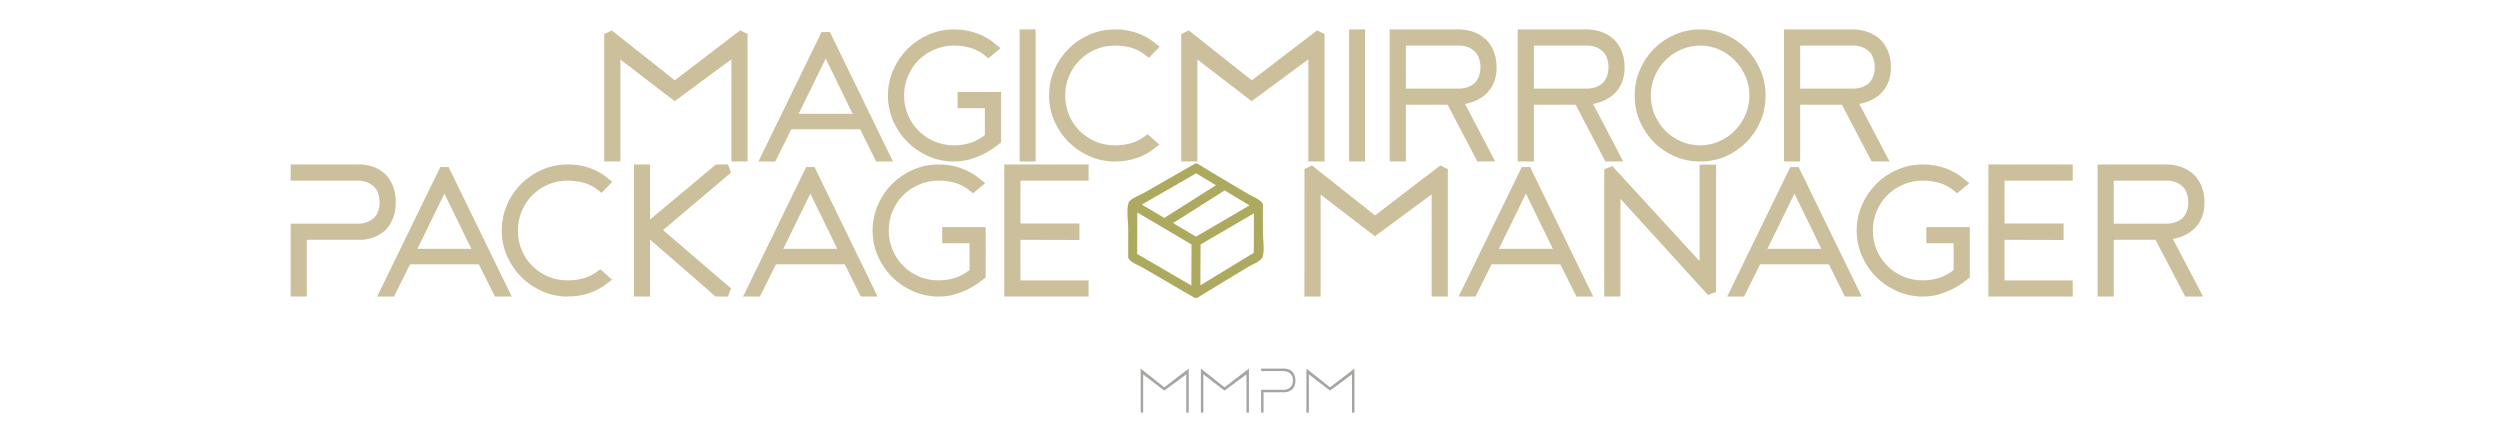
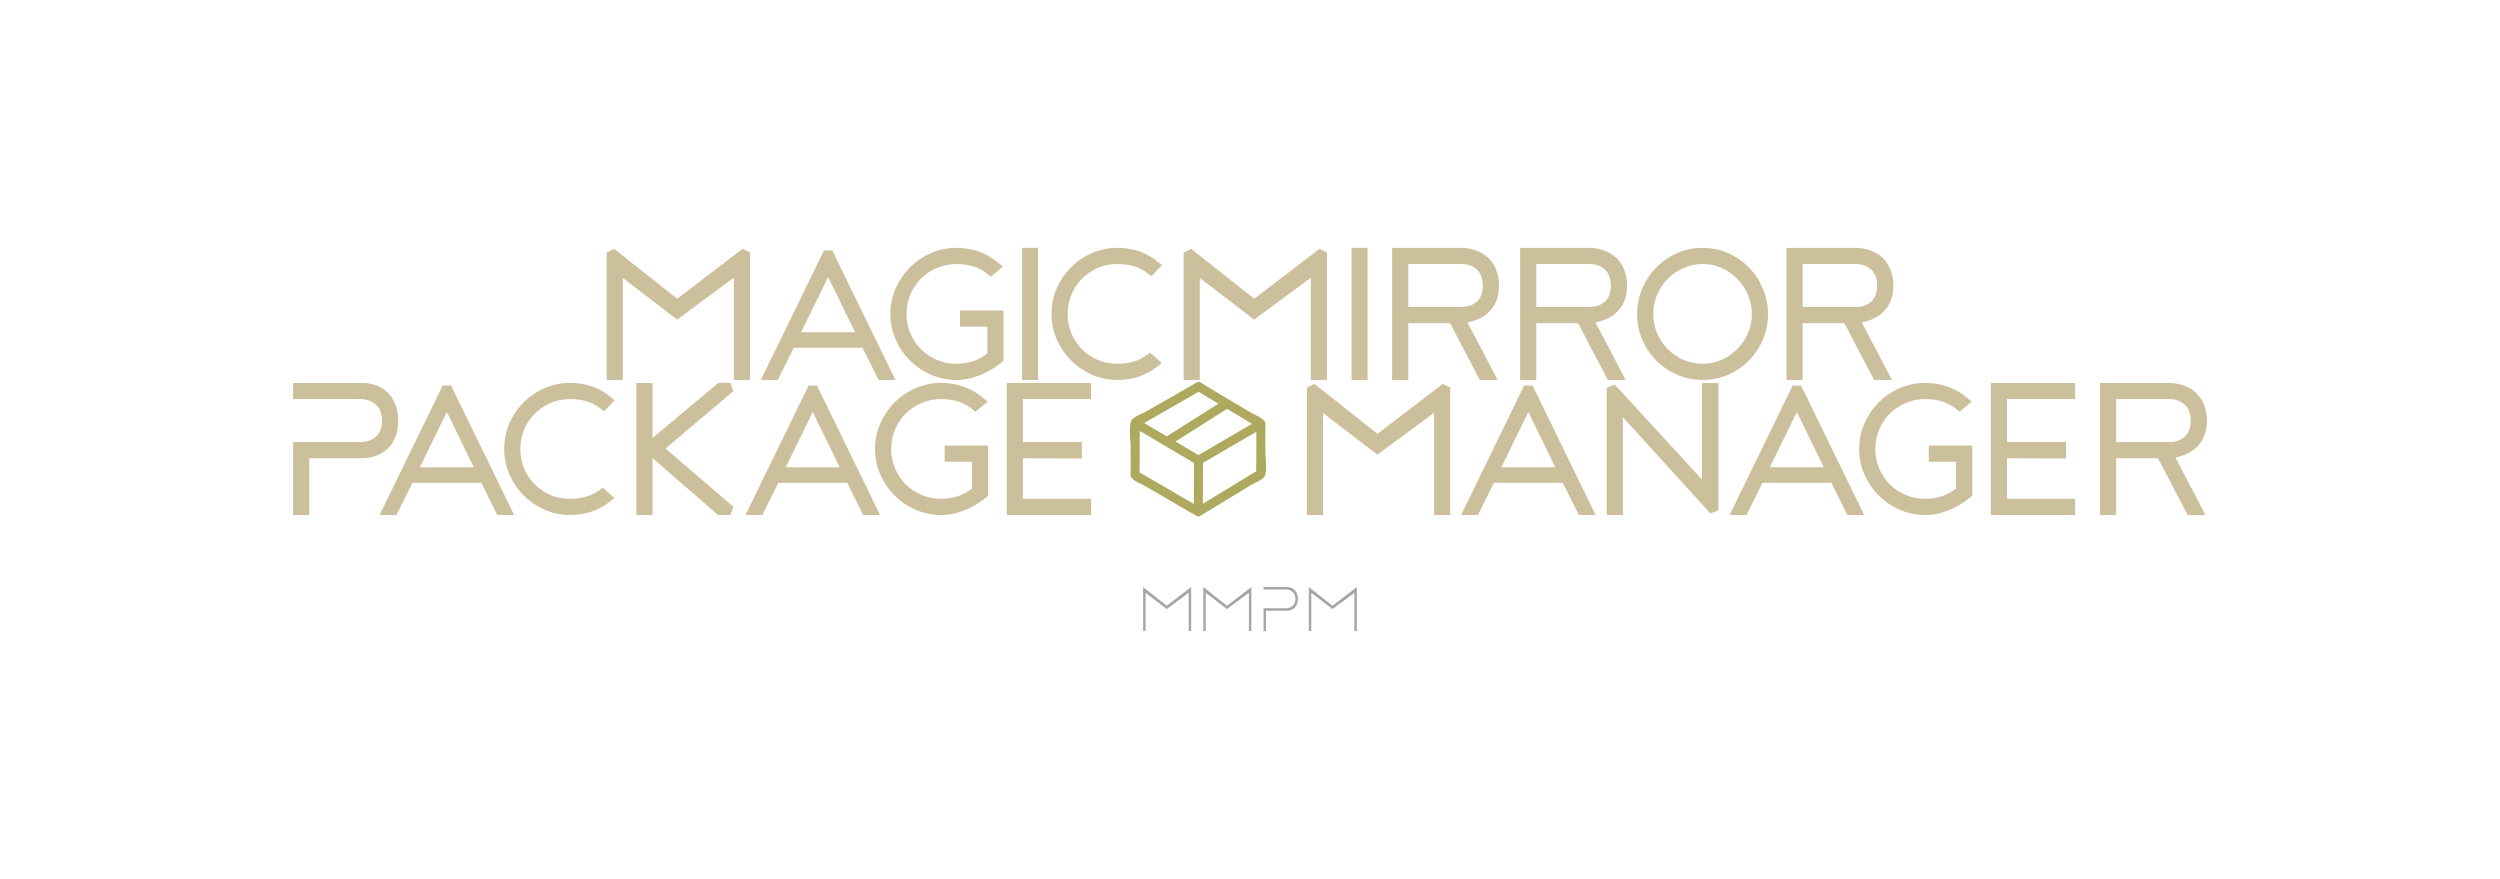
- <svg xmlns="http://www.w3.org/2000/svg" id="svg42" version="1.1" height="180" width="1024">
+ <svg xmlns="http://www.w3.org/2000/svg" id="svg42" version="1.1" height="360" width="1024">
  <defs id="defs46" />
  <g id="g5">
-     <path id="canvas_background" d="M -1,-1 H 1025 V 181 H -1 Z" style="fill:none" />
+     <path id="canvas_background" d="M -1,-1 H 1025 V 361 H -1 Z" style="fill:none" />
  </g>
  <g id="g40">
-     <g id="logo-group" transform="translate(-0.999995,-251.0467)">
-       <path style="fill:#a6a5a2;stroke-width:0;stroke-miterlimit:2" id="path217264" d="m 468.222,402.03 9.672,7.656 10.008,-7.656 v 18.024 h -1.008 v -15.672 l -9,6.648 -8.664,-6.648 v 15.672 h -1.008 z" stroke-miterlimit="2" />
-       <path style="fill:#a6a5a2;stroke-width:0;stroke-miterlimit:2" id="path217266" d="m 492.882,402.03 9.672,7.656 10.008,-7.656 v 18.024 h -1.008 v -15.672 l -9,6.648 -8.664,-6.648 v 15.672 h -1.008 z" stroke-miterlimit="2" />
-       <path style="fill:#a6a5a2;stroke-width:0;stroke-miterlimit:2" id="path217268" d="m 527.262,402.03 q 1.2,0.072 2.16,0.6 0.408,0.216 0.792,0.576 0.408,0.36 0.696,0.888 0.312,0.504 0.504,1.2 0.192,0.696 0.192,1.608 0,0.912 -0.192,1.608 -0.192,0.672 -0.504,1.2 -0.288,0.504 -0.696,0.864 -0.384,0.336 -0.792,0.552 -0.96,0.528 -2.16,0.6 h -8.712 v 8.328 h -1.008 v -9.336 h 9.384 q 1.032,-0.048 1.824,-0.48 0.336,-0.168 0.672,-0.432 0.336,-0.288 0.6,-0.696 0.264,-0.408 0.408,-0.936 0.168,-0.552 0.168,-1.272 0,-0.72 -0.168,-1.272 -0.144,-0.552 -0.408,-0.96 -0.264,-0.408 -0.6,-0.672 -0.336,-0.288 -0.672,-0.48 -0.792,-0.432 -1.824,-0.48 h -9.384 v -1.008 z" stroke-miterlimit="2" />
-       <path style="fill:#a6a5a2;stroke-width:0;stroke-miterlimit:2" id="path217270" d="m 536.102,402.03 9.672,7.656 10.008,-7.656 v 18.024 h -1.008 v -15.672 l -9,6.648 -8.664,-6.648 v 15.672 h -1.008 z" stroke-miterlimit="2" />
-       <path style="fill:#ccc09c;stroke:#ccc09c;stroke-width:3.813;stroke-miterlimit:2" id="path217273" d="m 250.392,265 26.985,21.36 27.922,-21.36 v 50.287 h -2.812 v -43.725 l -25.11,18.548 -24.173,-18.548 v 43.725 h -2.812 z" stroke-miterlimit="2" />
-       <path style="fill:#ccc09c;stroke:#ccc09c;stroke-width:3.813;stroke-miterlimit:2" id="path217275" d="m 314.702,315.29 24.507,-50.287 24.507,50.287 h -2.678 l -6.562,-13.191 h -30.534 l -6.562,13.191 z m 10.379,-15.736 h 28.19 l -14.062,-28.86 z" stroke-miterlimit="2" />
-       <path style="fill:#ccc09c;stroke:#ccc09c;stroke-width:3.813;stroke-miterlimit:2" id="path217277" d="m 391.782,315.29 q -5.156,0 -9.776,-2.009 -4.553,-2.009 -7.968,-5.424 -3.415,-3.415 -5.424,-7.968 -2.009,-4.553 -2.009,-9.709 0,-5.156 2.009,-9.709 2.009,-4.62 5.424,-8.035 3.415,-3.415 7.968,-5.424 4.62,-2.009 9.776,-2.009 9.174,0 16.07,5.759 l -2.009,1.674 q -3.013,-2.478 -6.562,-3.549 -3.482,-1.071 -7.5,-1.071 -4.62,0 -8.705,1.741 -4.085,1.741 -7.165,4.754 -3.013,3.013 -4.754,7.098 -1.741,4.085 -1.741,8.772 0,4.62 1.741,8.705 1.741,4.085 4.754,7.098 3.013,3.013 7.098,4.754 4.085,1.741 8.772,1.741 3.683,0 7.165,-1.071 3.549,-1.071 7.366,-4.085 v -13.861 h -11.182 v -2.812 h 13.995 v 17.811 q -0.937,0.737 -2.611,1.942 -1.674,1.138 -3.951,2.277 -2.277,1.071 -5.022,1.875 -2.678,0.737 -5.759,0.737 z" stroke-miterlimit="2" />
-       <path style="fill:#ccc09c;stroke:#ccc09c;stroke-width:3.813;stroke-miterlimit:2" id="path217279" d="m 423.292,265 v 50.287 h -2.745 v -50.287 z" stroke-miterlimit="2" />
-       <path style="fill:#ccc09c;stroke:#ccc09c;stroke-width:3.813;stroke-miterlimit:2" id="path217281" d="m 457.712,315.29 q -5.156,0 -9.709,-2.009 -4.553,-2.009 -7.968,-5.424 -3.415,-3.415 -5.424,-7.968 -2.009,-4.553 -2.009,-9.709 0,-5.156 1.942,-9.709 2.009,-4.62 5.424,-8.035 3.415,-3.415 7.968,-5.424 4.62,-2.009 9.776,-2.009 9.04,0 15.468,5.357 l -1.741,1.808 q -3.013,-2.344 -6.361,-3.348 -3.348,-1.004 -7.366,-1.004 -4.687,0 -8.772,1.741 -4.018,1.741 -7.031,4.754 -3.013,3.013 -4.754,7.098 -1.741,4.085 -1.741,8.839 0,4.687 1.741,8.772 1.741,4.018 4.754,7.031 3.08,3.013 7.098,4.754 4.085,1.674 8.705,1.674 3.75,0 7.031,-0.937 3.281,-0.937 6.227,-3.08 l 1.942,1.741 q -6.495,5.089 -15.2,5.089 z" stroke-miterlimit="2" />
-       <path style="fill:#ccc09c;stroke:#ccc09c;stroke-width:3.813;stroke-miterlimit:2" id="path217283" d="m 486.722,265 26.985,21.36 27.922,-21.36 v 50.287 h -2.812 v -43.725 l -25.11,18.548 -24.173,-18.548 v 43.725 h -2.812 z" stroke-miterlimit="2" />
-       <path style="fill:#ccc09c;stroke:#ccc09c;stroke-width:3.813;stroke-miterlimit:2" id="path217285" d="m 558.252,265 v 50.287 h -2.745 v -50.287 z" stroke-miterlimit="2" />
-       <path style="fill:#ccc09c;stroke:#ccc09c;stroke-width:3.813;stroke-miterlimit:2" id="path217287" d="m 572.122,265 h 26.985 q 3.616,0.201 6.495,1.674 1.205,0.603 2.344,1.607 1.205,1.004 2.076,2.478 0.937,1.406 1.473,3.348 0.603,1.942 0.603,4.486 0,2.545 -0.603,4.486 -0.603,1.875 -1.607,3.348 -1.004,1.406 -2.277,2.411 -1.272,0.937 -2.545,1.54 -3.08,1.473 -6.964,1.674 l 12.187,23.235 h -3.013 l -12.187,-23.235 h -20.155 v 23.235 h -2.812 z m 2.812,24.24 h 24.173 q 2.879,-0.134 5.089,-1.339 0.937,-0.469 1.875,-1.205 0.937,-0.804 1.607,-1.942 0.737,-1.138 1.138,-2.611 0.469,-1.54 0.469,-3.549 0,-2.009 -0.469,-3.549 -0.402,-1.54 -1.138,-2.678 -0.67,-1.138 -1.607,-1.875 -0.937,-0.804 -1.875,-1.339 -2.21,-1.205 -5.089,-1.339 h -24.173 z" stroke-miterlimit="2" />
-       <path style="fill:#ccc09c;stroke:#ccc09c;stroke-width:3.813;stroke-miterlimit:2" id="path217289" d="m 624.562,265 h 26.985 q 3.616,0.201 6.495,1.674 1.205,0.603 2.344,1.607 1.205,1.004 2.076,2.478 0.937,1.406 1.473,3.348 0.603,1.942 0.603,4.486 0,2.545 -0.603,4.486 -0.603,1.875 -1.607,3.348 -1.004,1.406 -2.277,2.411 -1.272,0.937 -2.545,1.54 -3.08,1.473 -6.964,1.674 l 12.187,23.235 h -3.013 l -12.187,-23.235 h -20.155 v 23.235 h -2.812 z m 2.812,24.24 h 24.173 q 2.879,-0.134 5.089,-1.339 0.937,-0.469 1.875,-1.205 0.937,-0.804 1.607,-1.942 0.737,-1.138 1.138,-2.611 0.469,-1.54 0.469,-3.549 0,-2.009 -0.469,-3.549 -0.402,-1.54 -1.138,-2.678 -0.67,-1.138 -1.607,-1.875 -0.937,-0.804 -1.875,-1.339 -2.21,-1.205 -5.089,-1.339 h -24.173 z" stroke-miterlimit="2" />
-       <path style="fill:#ccc09c;stroke:#ccc09c;stroke-width:3.813;stroke-miterlimit:2" id="path217291" d="m 697.432,315.29 q -5.156,0 -9.709,-1.942 -4.553,-2.009 -7.968,-5.424 -3.348,-3.415 -5.357,-7.968 -1.942,-4.553 -1.942,-9.709 0,-5.156 1.942,-9.709 1.942,-4.62 5.29,-8.035 3.415,-3.482 7.968,-5.491 4.553,-2.009 9.776,-2.009 5.223,0 9.709,2.009 4.553,2.009 7.901,5.491 3.348,3.415 5.29,8.035 1.942,4.553 1.942,9.709 0,5.156 -1.942,9.709 -1.942,4.553 -5.357,7.968 -3.348,3.415 -7.901,5.424 -4.486,1.942 -9.642,1.942 z m 0,-47.475 q -4.553,0 -8.638,1.808 -4.018,1.741 -7.031,4.821 -3.013,3.013 -4.754,7.098 -1.741,4.085 -1.741,8.638 0,4.553 1.741,8.638 1.741,4.018 4.754,7.098 3.013,3.013 7.031,4.821 4.085,1.741 8.638,1.741 4.553,0 8.571,-1.808 4.018,-1.808 6.964,-4.821 3.013,-3.08 4.754,-7.098 1.741,-4.085 1.741,-8.571 0,-4.486 -1.741,-8.571 -1.741,-4.085 -4.754,-7.098 -2.946,-3.08 -6.964,-4.888 -4.018,-1.808 -8.571,-1.808 z" stroke-miterlimit="2" />
-       <path style="fill:#ccc09c;stroke:#ccc09c;stroke-width:3.813;stroke-miterlimit:2" id="path217293" d="m 733.632,265 h 26.985 q 3.616,0.201 6.495,1.674 1.205,0.603 2.344,1.607 1.205,1.004 2.076,2.478 0.937,1.406 1.473,3.348 0.603,1.942 0.603,4.486 0,2.545 -0.603,4.486 -0.603,1.875 -1.607,3.348 -1.004,1.406 -2.277,2.411 -1.272,0.937 -2.545,1.54 -3.08,1.473 -6.964,1.674 l 12.187,23.235 h -3.013 l -12.187,-23.235 h -20.155 v 23.235 h -2.812 z m 2.812,24.24 h 24.173 q 2.879,-0.134 5.089,-1.339 0.937,-0.469 1.875,-1.205 0.937,-0.804 1.607,-1.942 0.737,-1.138 1.138,-2.611 0.469,-1.54 0.469,-3.549 0,-2.009 -0.469,-3.549 -0.402,-1.54 -1.138,-2.678 -0.67,-1.138 -1.607,-1.875 -0.937,-0.804 -1.875,-1.339 -2.21,-1.205 -5.089,-1.339 h -24.173 z" stroke-miterlimit="2" />
-       <path style="fill:#ccc09c;stroke:#ccc09c;stroke-width:3.813;stroke-miterlimit:2" id="path217295" d="m 149.072,320.32 q 3.348,0.201 6.026,1.674 1.138,0.603 2.21,1.607 1.138,1.004 1.942,2.478 0.87,1.406 1.406,3.348 0.536,1.942 0.536,4.486 0,2.545 -0.536,4.486 -0.536,1.875 -1.406,3.348 -0.804,1.406 -1.942,2.411 -1.071,0.937 -2.21,1.54 -2.678,1.473 -6.026,1.674 h -24.306 v 23.235 h -2.812 v -26.047 h 26.181 q 2.879,-0.134 5.089,-1.339 0.937,-0.469 1.875,-1.205 0.937,-0.804 1.674,-1.942 0.737,-1.138 1.138,-2.611 0.469,-1.54 0.469,-3.549 0,-2.009 -0.469,-3.549 -0.402,-1.54 -1.138,-2.678 -0.737,-1.138 -1.674,-1.875 -0.937,-0.804 -1.875,-1.339 -2.21,-1.205 -5.089,-1.339 h -26.18 v -2.81 z" stroke-miterlimit="2" />
-       <path style="fill:#ccc09c;stroke:#ccc09c;stroke-width:3.813;stroke-miterlimit:2" id="path217297" d="m 158.532,370.6 24.51,-50.28 24.51,50.28 h -2.678 l -6.562,-13.191 h -30.534 l -6.562,13.191 z m 10.379,-15.736 h 28.19 l -14.062,-28.86 z" stroke-miterlimit="2" />
-       <path style="fill:#ccc09c;stroke:#ccc09c;stroke-width:3.813;stroke-miterlimit:2" id="path217299" d="m 233.532,370.6 q -5.156,0 -9.709,-2.009 -4.553,-2.009 -7.968,-5.424 -3.415,-3.415 -5.424,-7.968 -2.009,-4.553 -2.009,-9.709 0,-5.156 1.942,-9.709 2.009,-4.62 5.424,-8.035 3.415,-3.415 7.968,-5.424 4.62,-2.009 9.776,-2.009 9.04,0 15.468,5.357 l -1.741,1.808 q -3.013,-2.344 -6.361,-3.348 -3.348,-1.004 -7.366,-1.004 -4.687,0 -8.772,1.741 -4.018,1.741 -7.031,4.754 -3.013,3.013 -4.754,7.098 -1.741,4.085 -1.741,8.839 0,4.687 1.741,8.772 1.741,4.018 4.754,7.031 3.08,3.013 7.098,4.754 4.085,1.674 8.705,1.674 3.75,0 7.031,-0.937 3.281,-0.937 6.227,-3.08 l 1.942,1.741 q -6.495,5.089 -15.2,5.089 z" stroke-miterlimit="2" />
-       <path style="fill:#ccc09c;stroke:#ccc09c;stroke-width:3.813;stroke-miterlimit:2" id="path217301" d="m 294.822,370.6 -29.462,-25.579 29.596,-24.708 h 4.218 l -29.529,24.976 29.529,25.311 h -4.285 z m -32.275,0 v -50.28 h 2.812 v 50.287 z" stroke-miterlimit="2" />
-       <path style="fill:#ccc09c;stroke:#ccc09c;stroke-width:3.813;stroke-miterlimit:2" id="path217303" d="m 308.412,370.6 24.507,-50.287 24.507,50.287 h -2.678 l -6.562,-13.191 h -30.534 l -6.562,13.191 z m 10.379,-15.736 h 28.19 l -14.062,-28.86 z" stroke-miterlimit="2" />
-       <path style="fill:#ccc09c;stroke:#ccc09c;stroke-width:3.813;stroke-miterlimit:2" id="path217305" d="m 385.492,370.6 q -5.156,0 -9.776,-2.009 -4.553,-2.009 -7.968,-5.424 -3.415,-3.415 -5.424,-7.968 -2.009,-4.553 -2.009,-9.709 0,-5.156 2.009,-9.709 2.009,-4.62 5.424,-8.035 3.415,-3.415 7.968,-5.424 4.62,-2.009 9.776,-2.009 9.174,0 16.07,5.759 l -2.009,1.674 q -3.013,-2.478 -6.562,-3.549 -3.482,-1.071 -7.5,-1.071 -4.62,0 -8.705,1.741 -4.085,1.741 -7.165,4.754 -3.013,3.013 -4.754,7.098 -1.741,4.085 -1.741,8.772 0,4.62 1.741,8.705 1.741,4.085 4.754,7.098 3.013,3.013 7.098,4.754 4.085,1.741 8.772,1.741 3.683,0 7.165,-1.071 3.549,-1.071 7.366,-4.085 v -13.85 h -11.182 v -2.812 h 13.995 v 17.811 q -0.937,0.737 -2.611,1.942 -1.674,1.138 -3.951,2.277 -2.277,1.071 -5.022,1.875 -2.678,0.737 -5.759,0.737 z" stroke-miterlimit="2" />
-       <path style="fill:#ccc09c;stroke:#ccc09c;stroke-width:3.813;stroke-miterlimit:2" id="path217307" d="m 444.992,320.32 v 2.812 h -27.93 v 21.36 h 24.173 v 2.946 l -24.173,-0.067 v 20.423 h 27.922 v 2.812 h -30.73 v -50.28 z" stroke-miterlimit="2" />
-       <path style="fill:#ccc09c;stroke:#ccc09c;stroke-width:3.813;stroke-miterlimit:2" id="path217311" d="m 537.212,320.32 26.985,21.36 27.922,-21.36 v 50.287 h -2.812 v -43.725 l -25.11,18.548 -24.173,-18.548 v 43.725 h -2.82 z" stroke-miterlimit="2" />
-       <path style="fill:#ccc09c;stroke:#ccc09c;stroke-width:3.813;stroke-miterlimit:2" id="path217313" d="m 601.512,370.6 24.507,-50.287 24.507,50.287 h -2.678 l -6.562,-13.191 h -30.53 l -6.562,13.191 z m 10.379,-15.736 h 28.19 l -14.062,-28.86 z" stroke-miterlimit="2" />
-       <path style="fill:#ccc09c;stroke:#ccc09c;stroke-width:3.813;stroke-miterlimit:2" id="path217315" d="m 660.012,370.6 v -50.22 l 39.038,42.52 v -42.52 h 2.946 v 50.22 l -39.172,-43.055 v 43.055 z" stroke-miterlimit="2" />
-       <path style="fill:#ccc09c;stroke:#ccc09c;stroke-width:3.813;stroke-miterlimit:2" id="path217317" d="m 711.502,370.6 24.507,-50.287 24.507,50.287 h -2.678 l -6.562,-13.191 h -30.534 l -6.562,13.191 z m 10.379,-15.736 h 28.19 l -14.062,-28.86 z" stroke-miterlimit="2" />
-       <path style="fill:#ccc09c;stroke:#ccc09c;stroke-width:3.813;stroke-miterlimit:2" id="path217319" d="m 788.582,370.6 q -5.156,0 -9.776,-2.009 -4.553,-2.009 -7.968,-5.424 -3.415,-3.415 -5.424,-7.968 -2.009,-4.553 -2.009,-9.709 0,-5.156 2.009,-9.709 2.009,-4.62 5.424,-8.035 3.415,-3.415 7.968,-5.424 4.62,-2.009 9.776,-2.009 9.174,0 16.07,5.759 l -2.009,1.674 q -3.013,-2.478 -6.562,-3.549 -3.482,-1.071 -7.5,-1.071 -4.62,0 -8.705,1.741 -4.085,1.741 -7.165,4.754 -3.013,3.013 -4.754,7.098 -1.741,4.085 -1.741,8.772 0,4.62 1.741,8.705 1.741,4.085 4.754,7.098 3.013,3.013 7.098,4.754 4.085,1.741 8.772,1.741 3.683,0 7.165,-1.071 3.549,-1.071 7.366,-4.085 v -13.85 h -11.182 v -2.812 h 13.995 v 17.811 q -0.937,0.737 -2.611,1.942 -1.674,1.138 -3.951,2.277 -2.277,1.071 -5.022,1.875 -2.678,0.737 -5.759,0.737 z" stroke-miterlimit="2" />
-       <path style="fill:#ccc09c;stroke:#ccc09c;stroke-width:3.813;stroke-miterlimit:2" id="path217321" d="m 848.082,320.32 v 2.812 h -27.922 v 21.36 h 24.173 v 2.946 l -24.173,-0.067 v 20.423 h 27.922 v 2.812 h -30.74 v -50.28 z" stroke-miterlimit="2" />
-       <path style="fill:#ccc09c;stroke:#ccc09c;stroke-width:3.813;stroke-miterlimit:2" id="path217323" d="m 862.072,320.32 h 26.985 q 3.616,0.201 6.495,1.674 1.205,0.603 2.344,1.607 1.205,1.004 2.076,2.478 0.937,1.406 1.473,3.348 0.603,1.942 0.603,4.486 0,2.545 -0.603,4.486 -0.603,1.875 -1.607,3.348 -1.004,1.406 -2.277,2.411 -1.272,0.937 -2.545,1.54 -3.08,1.473 -6.964,1.674 l 12.187,23.235 h -3.013 l -12.187,-23.235 h -20.155 v 23.235 h -2.812 z m 2.812,24.24 h 24.173 q 2.879,-0.134 5.089,-1.339 0.937,-0.469 1.875,-1.205 0.937,-0.804 1.607,-1.942 0.737,-1.138 1.138,-2.611 0.469,-1.54 0.469,-3.549 0,-2.009 -0.469,-3.549 -0.402,-1.54 -1.138,-2.678 -0.67,-1.138 -1.607,-1.875 -0.937,-0.804 -1.875,-1.339 -2.21,-1.205 -5.089,-1.339 h -24.173 z" stroke-miterlimit="2" />
-       <path style="fill:#adaa5f;stroke-width:0.341" id="icon" d="m 490.972,318 c -0.078,0.001 -0.189,0.01 -0.246,0.019 -0.057,0.009 -0.172,0.041 -0.256,0.07 -0.116,0.04 -2.674,1.502 -10.642,6.082 -5.769,3.316 -10.609,6.089 -10.755,6.162 -0.146,0.073 -0.603,0.289 -1.016,0.479 -0.412,0.19 -1.023,0.48 -1.357,0.645 -0.334,0.164 -0.753,0.378 -0.93,0.476 -0.178,0.097 -0.408,0.228 -0.513,0.29 -0.104,0.062 -0.322,0.202 -0.484,0.309 -0.162,0.107 -0.392,0.274 -0.513,0.37 -0.12,0.096 -0.298,0.252 -0.396,0.348 -0.097,0.096 -0.23,0.242 -0.296,0.326 -0.065,0.084 -0.15,0.204 -0.188,0.268 -0.038,0.064 -0.092,0.175 -0.119,0.247 -0.027,0.072 -0.082,0.268 -0.123,0.435 -0.041,0.168 -0.1,0.454 -0.131,0.636 -0.031,0.182 -0.074,0.476 -0.094,0.654 -0.021,0.178 -0.046,0.438 -0.057,0.579 -0.011,0.141 -0.029,0.448 -0.039,0.683 -0.01,0.235 -0.018,0.632 -0.018,0.883 0,0.251 0.008,0.699 0.019,0.997 0.01,0.298 0.032,0.776 0.048,1.063 0.016,0.287 0.063,1.035 0.104,1.661 0.041,0.626 0.09,1.378 0.109,1.671 l 0.034,0.532 -0.007,6.275 -0.007,6.276 0.033,0.132 c 0.018,0.073 0.069,0.211 0.114,0.307 0.045,0.096 0.128,0.242 0.183,0.323 0.056,0.081 0.216,0.264 0.357,0.406 0.141,0.142 0.338,0.322 0.437,0.401 0.099,0.078 0.286,0.216 0.415,0.306 0.129,0.09 0.352,0.236 0.496,0.324 0.144,0.088 0.401,0.238 0.572,0.333 0.171,0.095 0.52,0.279 0.776,0.408 0.256,0.129 0.764,0.377 1.13,0.551 0.365,0.174 0.776,0.374 0.911,0.445 0.136,0.071 2.938,1.696 6.227,3.613 3.289,1.916 8.086,4.71 10.66,6.209 2.574,1.499 4.731,2.751 4.794,2.783 0.063,0.032 0.17,0.076 0.237,0.099 0.081,0.027 0.19,0.045 0.322,0.051 0.141,0.007 0.24,10e-4 0.338,-0.02 0.076,-0.016 0.204,-0.058 0.285,-0.093 0.08,-0.035 4.781,-2.887 10.445,-6.338 5.665,-3.451 10.419,-6.339 10.565,-6.418 0.146,-0.078 0.757,-0.387 1.357,-0.685 0.6,-0.298 1.258,-0.634 1.462,-0.746 0.204,-0.112 0.52,-0.293 0.702,-0.402 0.183,-0.11 0.456,-0.284 0.608,-0.386 0.151,-0.103 0.377,-0.266 0.502,-0.363 0.125,-0.097 0.32,-0.266 0.434,-0.375 0.114,-0.109 0.257,-0.26 0.318,-0.334 0.061,-0.074 0.154,-0.203 0.207,-0.285 0.053,-0.083 0.122,-0.215 0.152,-0.294 0.03,-0.079 0.081,-0.245 0.113,-0.37 0.031,-0.125 0.079,-0.338 0.105,-0.474 0.027,-0.136 0.069,-0.396 0.095,-0.579 0.026,-0.183 0.06,-0.482 0.076,-0.664 0.017,-0.183 0.038,-0.525 0.048,-0.759 0.01,-0.235 0.018,-0.645 0.019,-0.911 0,-0.266 -0.009,-0.719 -0.019,-1.006 -0.01,-0.287 -0.032,-0.753 -0.048,-1.035 -0.016,-0.282 -0.054,-0.893 -0.085,-1.357 -0.031,-0.465 -0.069,-1.054 -0.085,-1.31 -0.016,-0.256 -0.038,-0.67 -0.05,-0.921 -0.016,-0.337 -0.019,-1.977 -0.009,-6.293 l 0.013,-5.838 -0.039,-0.152 c -0.021,-0.084 -0.077,-0.229 -0.124,-0.323 -0.047,-0.094 -0.143,-0.248 -0.213,-0.342 -0.071,-0.094 -0.218,-0.261 -0.328,-0.371 -0.11,-0.11 -0.311,-0.289 -0.448,-0.399 -0.137,-0.109 -0.376,-0.285 -0.532,-0.391 -0.155,-0.106 -0.432,-0.282 -0.615,-0.391 -0.183,-0.109 -0.486,-0.283 -0.674,-0.386 -0.188,-0.103 -0.833,-0.432 -1.433,-0.732 -0.6,-0.3 -1.173,-0.591 -1.272,-0.648 -0.099,-0.057 -0.62,-0.367 -1.158,-0.688 -0.538,-0.322 -1.665,-0.992 -2.506,-1.49 -0.84,-0.498 -2.494,-1.476 -3.674,-2.174 -1.18,-0.697 -2.628,-1.554 -3.218,-1.904 -0.59,-0.35 -1.602,-0.952 -2.25,-1.339 -0.647,-0.386 -1.625,-0.973 -2.174,-1.304 -0.548,-0.331 -1.317,-0.796 -1.709,-1.034 -0.391,-0.238 -1.118,-0.683 -1.614,-0.988 -0.496,-0.305 -1.282,-0.792 -1.747,-1.081 -0.465,-0.29 -0.892,-0.551 -0.949,-0.58 -0.057,-0.029 -0.144,-0.066 -0.193,-0.083 -0.049,-0.016 -0.143,-0.038 -0.209,-0.049 -0.066,-0.011 -0.184,-0.019 -0.262,-0.018 z m -0.017,4.046 c 0.007,0.003 1.834,1.098 4.059,2.433 2.226,1.336 4.04,2.434 4.032,2.441 -0.008,0.007 -4.766,3.021 -10.573,6.698 l -10.559,6.686 -2.75,-1.626 c -1.512,-0.894 -2.985,-1.764 -3.272,-1.934 -0.287,-0.17 -1.12,-0.661 -1.851,-1.092 -0.731,-0.431 -1.335,-0.79 -1.343,-0.796 -0.008,-0.007 0.069,-0.06 0.171,-0.119 0.102,-0.059 0.378,-0.217 0.612,-0.352 0.235,-0.135 0.748,-0.429 1.139,-0.654 0.392,-0.225 2.916,-1.676 5.61,-3.224 2.694,-1.548 5.065,-2.911 5.268,-3.028 0.204,-0.117 2.404,-1.381 4.889,-2.809 2.485,-1.428 4.527,-2.604 4.537,-2.613 0.01,-0.009 0.024,-0.015 0.031,-0.012 z m 11.668,7.001 c 0.004,0 2.301,1.376 5.105,3.059 2.804,1.682 5.09,3.065 5.082,3.073 -0.009,0.008 -3.762,2.2 -8.341,4.871 -4.579,2.671 -9.5,5.542 -10.937,6.38 -1.437,0.838 -2.621,1.527 -2.631,1.53 -0.011,0.003 -0.612,-0.344 -1.337,-0.772 -0.724,-0.428 -1.544,-0.911 -1.821,-1.075 -0.277,-0.163 -1.093,-0.645 -1.813,-1.071 -0.72,-0.426 -1.485,-0.878 -1.699,-1.005 -0.214,-0.127 -0.917,-0.542 -1.561,-0.923 -0.891,-0.526 -1.166,-0.697 -1.149,-0.713 0.013,-0.012 0.557,-0.359 1.21,-0.771 0.653,-0.412 1.994,-1.261 2.981,-1.885 0.987,-0.624 1.999,-1.265 2.25,-1.424 0.251,-0.159 1.344,-0.851 2.43,-1.538 1.086,-0.687 2.184,-1.382 2.44,-1.543 0.256,-0.162 0.636,-0.402 0.845,-0.535 0.209,-0.133 0.542,-0.344 0.74,-0.469 0.198,-0.125 0.57,-0.361 0.826,-0.522 0.256,-0.162 1.14,-0.721 1.965,-1.244 0.825,-0.522 2.26,-1.43 3.189,-2.018 0.929,-0.588 1.809,-1.145 1.954,-1.237 0.145,-0.092 0.268,-0.168 0.272,-0.168 z m -35.716,9.054 c 0.033,0.02 5.023,2.968 11.089,6.552 6.067,3.584 11.032,6.518 11.035,6.52 0.003,0.002 -0.004,3.732 -0.015,8.289 -0.011,4.557 -0.026,8.338 -0.033,8.403 l -0.014,0.12 -6.493,-3.783 c -3.571,-2.08 -6.848,-3.988 -7.281,-4.24 -0.433,-0.252 -1.762,-1.026 -2.952,-1.719 -1.19,-0.693 -2.906,-1.691 -3.812,-2.218 l -1.648,-0.958 0.011,-1.376 c 0.006,-0.757 0.015,-3.572 0.02,-6.255 0.005,-2.683 0.015,-5.889 0.022,-7.124 l 0.012,-2.245 z m 47.698,0.334 c 0.004,0.004 -0.003,3.636 -0.016,8.072 -0.017,6.026 -0.029,8.07 -0.045,8.086 -0.012,0.011 -3.033,1.854 -6.714,4.094 -3.68,2.241 -8.593,5.231 -10.916,6.646 l -4.224,2.573 -0.005,-0.288 c -0.002,-0.159 0.006,-3.917 0.019,-8.352 0.021,-7.08 0.027,-8.066 0.052,-8.089 0.015,-0.014 4.449,-2.605 9.852,-5.756 5.403,-3.152 10.311,-6.014 10.907,-6.361 0.595,-0.347 1.086,-0.628 1.09,-0.624 z" />
+     <g id="logo-group" transform="translate(4.9999999e-6,0.95326)">
+       <path style="fill:#a6a5a2;stroke-width:0;stroke-miterlimit:2" id="path217264" d="m 468.22,239.503 9.672,7.656 10.008,-7.656 v 18.024 h -1.008 v -15.672 l -9,6.648 -8.664,-6.648 v 15.672 h -1.008 z" stroke-miterlimit="2" />
+       <path style="fill:#a6a5a2;stroke-width:0;stroke-miterlimit:2" id="path217266" d="m 492.88,239.503 9.672,7.656 10.008,-7.656 v 18.024 h -1.008 v -15.672 l -9,6.648 -8.664,-6.648 v 15.672 h -1.008 z" stroke-miterlimit="2" />
+       <path style="fill:#a6a5a2;stroke-width:0;stroke-miterlimit:2" id="path217268" d="m 527.26,239.503 q 1.2,0.072 2.16,0.6 0.408,0.216 0.792,0.576 0.408,0.36 0.696,0.888 0.312,0.504 0.504,1.2 0.192,0.696 0.192,1.608 0,0.912 -0.192,1.608 -0.192,0.672 -0.504,1.2 -0.288,0.504 -0.696,0.864 -0.384,0.336 -0.792,0.552 -0.96,0.528 -2.16,0.6 h -8.712 v 8.328 h -1.008 v -9.336 h 9.384 q 1.032,-0.048 1.824,-0.48 0.336,-0.168 0.672,-0.432 0.336,-0.288 0.6,-0.696 0.264,-0.408 0.408,-0.936 0.168,-0.552 0.168,-1.272 0,-0.72 -0.168,-1.272 -0.144,-0.552 -0.408,-0.96 -0.264,-0.408 -0.6,-0.672 -0.336,-0.288 -0.672,-0.48 -0.792,-0.432 -1.824,-0.48 h -9.384 v -1.008 z" stroke-miterlimit="2" />
+       <path style="fill:#a6a5a2;stroke-width:0;stroke-miterlimit:2" id="path217270" d="m 536.1,239.503 9.672,7.656 10.008,-7.656 v 18.024 h -1.008 v -15.672 l -9,6.648 -8.664,-6.648 v 15.672 H 536.1 Z" stroke-miterlimit="2" />
+       <path style="fill:#ccc09c;stroke:#ccc09c;stroke-width:3.813;stroke-miterlimit:2" id="path217273" d="m 250.39,102.473 26.985,21.36 27.922,-21.36 v 50.287 h -2.812 v -43.725 l -25.11,18.548 -24.173,-18.548 v 43.725 h -2.812 z" stroke-miterlimit="2" />
+       <path style="fill:#ccc09c;stroke:#ccc09c;stroke-width:3.813;stroke-miterlimit:2" id="path217275" d="m 314.7,152.763 24.507,-50.287 24.507,50.287 h -2.678 l -6.562,-13.191 h -30.534 l -6.562,13.191 z m 10.379,-15.736 h 28.19 l -14.062,-28.86 z" stroke-miterlimit="2" />
+       <path style="fill:#ccc09c;stroke:#ccc09c;stroke-width:3.813;stroke-miterlimit:2" id="path217277" d="m 391.78,152.763 q -5.156,0 -9.776,-2.009 -4.553,-2.009 -7.968,-5.424 -3.415,-3.415 -5.424,-7.968 -2.009,-4.553 -2.009,-9.709 0,-5.156 2.009,-9.709 2.009,-4.62 5.424,-8.035 3.415,-3.415 7.968,-5.424 4.62,-2.009 9.776,-2.009 9.174,0 16.07,5.759 l -2.009,1.674 q -3.013,-2.478 -6.562,-3.549 -3.482,-1.071 -7.5,-1.071 -4.62,0 -8.705,1.741 -4.085,1.741 -7.165,4.754 -3.013,3.013 -4.754,7.098 -1.741,4.085 -1.741,8.772 0,4.62 1.741,8.705 1.741,4.085 4.754,7.098 3.013,3.013 7.098,4.754 4.085,1.741 8.772,1.741 3.683,0 7.165,-1.071 3.549,-1.071 7.366,-4.085 v -13.861 h -11.182 v -2.812 h 13.995 v 17.811 q -0.937,0.737 -2.611,1.942 -1.674,1.138 -3.951,2.277 -2.277,1.071 -5.022,1.875 -2.678,0.737 -5.759,0.737 z" stroke-miterlimit="2" />
+       <path style="fill:#ccc09c;stroke:#ccc09c;stroke-width:3.813;stroke-miterlimit:2" id="path217279" d="m 423.29,102.473 v 50.287 h -2.745 v -50.287 z" stroke-miterlimit="2" />
+       <path style="fill:#ccc09c;stroke:#ccc09c;stroke-width:3.813;stroke-miterlimit:2" id="path217281" d="m 457.71,152.763 q -5.156,0 -9.709,-2.009 -4.553,-2.009 -7.968,-5.424 -3.415,-3.415 -5.424,-7.968 -2.009,-4.553 -2.009,-9.709 0,-5.156 1.942,-9.709 2.009,-4.62 5.424,-8.035 3.415,-3.415 7.968,-5.424 4.62,-2.009 9.776,-2.009 9.04,0 15.468,5.357 l -1.741,1.808 q -3.013,-2.344 -6.361,-3.348 -3.348,-1.004 -7.366,-1.004 -4.687,0 -8.772,1.741 -4.018,1.741 -7.031,4.754 -3.013,3.013 -4.754,7.098 -1.741,4.085 -1.741,8.839 0,4.687 1.741,8.772 1.741,4.018 4.754,7.031 3.08,3.013 7.098,4.754 4.085,1.674 8.705,1.674 3.75,0 7.031,-0.937 3.281,-0.937 6.227,-3.08 l 1.942,1.741 q -6.495,5.089 -15.2,5.089 z" stroke-miterlimit="2" />
+       <path style="fill:#ccc09c;stroke:#ccc09c;stroke-width:3.813;stroke-miterlimit:2" id="path217283" d="m 486.72,102.473 26.985,21.36 27.922,-21.36 v 50.287 h -2.812 v -43.725 l -25.11,18.548 -24.173,-18.548 v 43.725 h -2.812 z" stroke-miterlimit="2" />
+       <path style="fill:#ccc09c;stroke:#ccc09c;stroke-width:3.813;stroke-miterlimit:2" id="path217285" d="m 558.25,102.473 v 50.287 h -2.745 v -50.287 z" stroke-miterlimit="2" />
+       <path style="fill:#ccc09c;stroke:#ccc09c;stroke-width:3.813;stroke-miterlimit:2" id="path217287" d="m 572.12,102.473 h 26.985 q 3.616,0.201 6.495,1.674 1.205,0.603 2.344,1.607 1.205,1.004 2.076,2.478 0.937,1.406 1.473,3.348 0.603,1.942 0.603,4.486 0,2.545 -0.603,4.486 -0.603,1.875 -1.607,3.348 -1.004,1.406 -2.277,2.411 -1.272,0.937 -2.545,1.54 -3.08,1.473 -6.964,1.674 l 12.187,23.235 h -3.013 l -12.187,-23.235 h -20.155 v 23.235 h -2.812 z m 2.812,24.24 h 24.173 q 2.879,-0.134 5.089,-1.339 0.937,-0.469 1.875,-1.205 0.937,-0.804 1.607,-1.942 0.737,-1.138 1.138,-2.611 0.469,-1.54 0.469,-3.549 0,-2.009 -0.469,-3.549 -0.402,-1.54 -1.138,-2.678 -0.67,-1.138 -1.607,-1.875 -0.937,-0.804 -1.875,-1.339 -2.21,-1.205 -5.089,-1.339 h -24.173 z" stroke-miterlimit="2" />
+       <path style="fill:#ccc09c;stroke:#ccc09c;stroke-width:3.813;stroke-miterlimit:2" id="path217289" d="m 624.56,102.473 h 26.985 q 3.616,0.201 6.495,1.674 1.205,0.603 2.344,1.607 1.205,1.004 2.076,2.478 0.937,1.406 1.473,3.348 0.603,1.942 0.603,4.486 0,2.545 -0.603,4.486 -0.603,1.875 -1.607,3.348 -1.004,1.406 -2.277,2.411 -1.272,0.937 -2.545,1.54 -3.08,1.473 -6.964,1.674 l 12.187,23.235 h -3.013 l -12.187,-23.235 h -20.155 v 23.235 h -2.812 z m 2.812,24.24 h 24.173 q 2.879,-0.134 5.089,-1.339 0.937,-0.469 1.875,-1.205 0.937,-0.804 1.607,-1.942 0.737,-1.138 1.138,-2.611 0.469,-1.54 0.469,-3.549 0,-2.009 -0.469,-3.549 -0.402,-1.54 -1.138,-2.678 -0.67,-1.138 -1.607,-1.875 -0.937,-0.804 -1.875,-1.339 -2.21,-1.205 -5.089,-1.339 h -24.173 z" stroke-miterlimit="2" />
+       <path style="fill:#ccc09c;stroke:#ccc09c;stroke-width:3.813;stroke-miterlimit:2" id="path217291" d="m 697.43,152.763 q -5.156,0 -9.709,-1.942 -4.553,-2.009 -7.968,-5.424 -3.348,-3.415 -5.357,-7.968 -1.942,-4.553 -1.942,-9.709 0,-5.156 1.942,-9.709 1.942,-4.62 5.29,-8.035 3.415,-3.482 7.968,-5.491 4.553,-2.009 9.776,-2.009 5.223,0 9.709,2.009 4.553,2.009 7.901,5.491 3.348,3.415 5.29,8.035 1.942,4.553 1.942,9.709 0,5.156 -1.942,9.709 -1.942,4.553 -5.357,7.968 -3.348,3.415 -7.901,5.424 -4.486,1.942 -9.642,1.942 z m 0,-47.475 q -4.553,0 -8.638,1.808 -4.018,1.741 -7.031,4.821 -3.013,3.013 -4.754,7.098 -1.741,4.085 -1.741,8.638 0,4.553 1.741,8.638 1.741,4.018 4.754,7.098 3.013,3.013 7.031,4.821 4.085,1.741 8.638,1.741 4.553,0 8.571,-1.808 4.018,-1.808 6.964,-4.821 3.013,-3.08 4.754,-7.098 1.741,-4.085 1.741,-8.571 0,-4.486 -1.741,-8.571 -1.741,-4.085 -4.754,-7.098 -2.946,-3.08 -6.964,-4.888 -4.018,-1.808 -8.571,-1.808 z" stroke-miterlimit="2" />
+       <path style="fill:#ccc09c;stroke:#ccc09c;stroke-width:3.813;stroke-miterlimit:2" id="path217293" d="m 733.63,102.473 h 26.985 q 3.616,0.201 6.495,1.674 1.205,0.603 2.344,1.607 1.205,1.004 2.076,2.478 0.937,1.406 1.473,3.348 0.603,1.942 0.603,4.486 0,2.545 -0.603,4.486 -0.603,1.875 -1.607,3.348 -1.004,1.406 -2.277,2.411 -1.272,0.937 -2.545,1.54 -3.08,1.473 -6.964,1.674 l 12.187,23.235 h -3.013 l -12.187,-23.235 h -20.155 v 23.235 h -2.812 z m 2.812,24.24 h 24.173 q 2.879,-0.134 5.089,-1.339 0.937,-0.469 1.875,-1.205 0.937,-0.804 1.607,-1.942 0.737,-1.138 1.138,-2.611 0.469,-1.54 0.469,-3.549 0,-2.009 -0.469,-3.549 -0.402,-1.54 -1.138,-2.678 -0.67,-1.138 -1.607,-1.875 -0.937,-0.804 -1.875,-1.339 -2.21,-1.205 -5.089,-1.339 h -24.173 z" stroke-miterlimit="2" />
+       <path style="fill:#ccc09c;stroke:#ccc09c;stroke-width:3.813;stroke-miterlimit:2" id="path217295" d="m 149.07,157.793 q 3.348,0.201 6.026,1.674 1.138,0.603 2.21,1.607 1.138,1.004 1.942,2.478 0.87,1.406 1.406,3.348 0.536,1.942 0.536,4.486 0,2.545 -0.536,4.486 -0.536,1.875 -1.406,3.348 -0.804,1.406 -1.942,2.411 -1.071,0.937 -2.21,1.54 -2.678,1.473 -6.026,1.674 h -24.306 v 23.235 h -2.812 v -26.047 h 26.181 q 2.879,-0.134 5.089,-1.339 0.937,-0.469 1.875,-1.205 0.937,-0.804 1.674,-1.942 0.737,-1.138 1.138,-2.611 0.469,-1.54 0.469,-3.549 0,-2.009 -0.469,-3.549 -0.402,-1.54 -1.138,-2.678 -0.737,-1.138 -1.674,-1.875 -0.937,-0.804 -1.875,-1.339 -2.21,-1.205 -5.089,-1.339 h -26.18 v -2.81 z" stroke-miterlimit="2" />
+       <path style="fill:#ccc09c;stroke:#ccc09c;stroke-width:3.813;stroke-miterlimit:2" id="path217297" d="m 158.53,208.073 24.51,-50.28 24.51,50.28 h -2.678 l -6.562,-13.191 h -30.534 l -6.562,13.191 z m 10.379,-15.736 h 28.19 l -14.062,-28.86 z" stroke-miterlimit="2" />
+       <path style="fill:#ccc09c;stroke:#ccc09c;stroke-width:3.813;stroke-miterlimit:2" id="path217299" d="m 233.53,208.073 q -5.156,0 -9.709,-2.009 -4.553,-2.009 -7.968,-5.424 -3.415,-3.415 -5.424,-7.968 -2.009,-4.553 -2.009,-9.709 0,-5.156 1.942,-9.709 2.009,-4.62 5.424,-8.035 3.415,-3.415 7.968,-5.424 4.62,-2.009 9.776,-2.009 9.04,0 15.468,5.357 l -1.741,1.808 q -3.013,-2.344 -6.361,-3.348 -3.348,-1.004 -7.366,-1.004 -4.687,0 -8.772,1.741 -4.018,1.741 -7.031,4.754 -3.013,3.013 -4.754,7.098 -1.741,4.085 -1.741,8.839 0,4.687 1.741,8.772 1.741,4.018 4.754,7.031 3.08,3.013 7.098,4.754 4.085,1.674 8.705,1.674 3.75,0 7.031,-0.937 3.281,-0.937 6.227,-3.08 l 1.942,1.741 q -6.495,5.089 -15.2,5.089 z" stroke-miterlimit="2" />
+       <path style="fill:#ccc09c;stroke:#ccc09c;stroke-width:3.813;stroke-miterlimit:2" id="path217301" d="m 294.82,208.073 -29.462,-25.579 29.596,-24.708 h 4.218 l -29.529,24.976 29.529,25.311 h -4.285 z m -32.275,0 v -50.28 h 2.812 v 50.287 z" stroke-miterlimit="2" />
+       <path style="fill:#ccc09c;stroke:#ccc09c;stroke-width:3.813;stroke-miterlimit:2" id="path217303" d="m 308.41,208.073 24.507,-50.287 24.507,50.287 h -2.678 l -6.562,-13.191 h -30.534 l -6.562,13.191 z m 10.379,-15.736 h 28.19 l -14.062,-28.86 z" stroke-miterlimit="2" />
+       <path style="fill:#ccc09c;stroke:#ccc09c;stroke-width:3.813;stroke-miterlimit:2" id="path217305" d="m 385.49,208.073 q -5.156,0 -9.776,-2.009 -4.553,-2.009 -7.968,-5.424 -3.415,-3.415 -5.424,-7.968 -2.009,-4.553 -2.009,-9.709 0,-5.156 2.009,-9.709 2.009,-4.62 5.424,-8.035 3.415,-3.415 7.968,-5.424 4.62,-2.009 9.776,-2.009 9.174,0 16.07,5.759 l -2.009,1.674 q -3.013,-2.478 -6.562,-3.549 -3.482,-1.071 -7.5,-1.071 -4.62,0 -8.705,1.741 -4.085,1.741 -7.165,4.754 -3.013,3.013 -4.754,7.098 -1.741,4.085 -1.741,8.772 0,4.62 1.741,8.705 1.741,4.085 4.754,7.098 3.013,3.013 7.098,4.754 4.085,1.741 8.772,1.741 3.683,0 7.165,-1.071 3.549,-1.071 7.366,-4.085 v -13.85 h -11.182 v -2.812 h 13.995 v 17.811 q -0.937,0.737 -2.611,1.942 -1.674,1.138 -3.951,2.277 -2.277,1.071 -5.022,1.875 -2.678,0.737 -5.759,0.737 z" stroke-miterlimit="2" />
+       <path style="fill:#ccc09c;stroke:#ccc09c;stroke-width:3.813;stroke-miterlimit:2" id="path217307" d="m 444.99,157.793 v 2.812 h -27.93 v 21.36 h 24.173 v 2.946 l -24.173,-0.067 v 20.423 h 27.922 v 2.812 h -30.73 v -50.28 z" stroke-miterlimit="2" />
+       <path style="fill:#ccc09c;stroke:#ccc09c;stroke-width:3.813;stroke-miterlimit:2" id="path217311" d="m 537.21,157.793 26.985,21.36 27.922,-21.36 v 50.287 h -2.812 v -43.725 l -25.11,18.548 -24.173,-18.548 v 43.725 h -2.82 z" stroke-miterlimit="2" />
+       <path style="fill:#ccc09c;stroke:#ccc09c;stroke-width:3.813;stroke-miterlimit:2" id="path217313" d="m 601.51,208.073 24.507,-50.287 24.507,50.287 h -2.678 l -6.562,-13.191 h -30.53 l -6.562,13.191 z m 10.379,-15.736 h 28.19 l -14.062,-28.86 z" stroke-miterlimit="2" />
+       <path style="fill:#ccc09c;stroke:#ccc09c;stroke-width:3.813;stroke-miterlimit:2" id="path217315" d="m 660.01,208.073 v -50.22 l 39.038,42.52 v -42.52 h 2.946 v 50.22 l -39.172,-43.055 v 43.055 z" stroke-miterlimit="2" />
+       <path style="fill:#ccc09c;stroke:#ccc09c;stroke-width:3.813;stroke-miterlimit:2" id="path217317" d="m 711.5,208.073 24.507,-50.287 24.507,50.287 h -2.678 l -6.562,-13.191 h -30.534 l -6.562,13.191 z m 10.379,-15.736 h 28.19 l -14.062,-28.86 z" stroke-miterlimit="2" />
+       <path style="fill:#ccc09c;stroke:#ccc09c;stroke-width:3.813;stroke-miterlimit:2" id="path217319" d="m 788.58,208.073 q -5.156,0 -9.776,-2.009 -4.553,-2.009 -7.968,-5.424 -3.415,-3.415 -5.424,-7.968 -2.009,-4.553 -2.009,-9.709 0,-5.156 2.009,-9.709 2.009,-4.62 5.424,-8.035 3.415,-3.415 7.968,-5.424 4.62,-2.009 9.776,-2.009 9.174,0 16.07,5.759 l -2.009,1.674 q -3.013,-2.478 -6.562,-3.549 -3.482,-1.071 -7.5,-1.071 -4.62,0 -8.705,1.741 -4.085,1.741 -7.165,4.754 -3.013,3.013 -4.754,7.098 -1.741,4.085 -1.741,8.772 0,4.62 1.741,8.705 1.741,4.085 4.754,7.098 3.013,3.013 7.098,4.754 4.085,1.741 8.772,1.741 3.683,0 7.165,-1.071 3.549,-1.071 7.366,-4.085 v -13.85 h -11.182 v -2.812 h 13.995 v 17.811 q -0.937,0.737 -2.611,1.942 -1.674,1.138 -3.951,2.277 -2.277,1.071 -5.022,1.875 -2.678,0.737 -5.759,0.737 z" stroke-miterlimit="2" />
+       <path style="fill:#ccc09c;stroke:#ccc09c;stroke-width:3.813;stroke-miterlimit:2" id="path217321" d="m 848.08,157.793 v 2.812 h -27.922 v 21.36 h 24.173 v 2.946 l -24.173,-0.067 v 20.423 h 27.922 v 2.812 h -30.74 v -50.28 z" stroke-miterlimit="2" />
+       <path style="fill:#ccc09c;stroke:#ccc09c;stroke-width:3.813;stroke-miterlimit:2" id="path217323" d="m 862.07,157.793 h 26.985 q 3.616,0.201 6.495,1.674 1.205,0.603 2.344,1.607 1.205,1.004 2.076,2.478 0.937,1.406 1.473,3.348 0.603,1.942 0.603,4.486 0,2.545 -0.603,4.486 -0.603,1.875 -1.607,3.348 -1.004,1.406 -2.277,2.411 -1.272,0.937 -2.545,1.54 -3.08,1.473 -6.964,1.674 l 12.187,23.235 h -3.013 l -12.187,-23.235 h -20.155 v 23.235 h -2.812 z m 2.812,24.24 h 24.173 q 2.879,-0.134 5.089,-1.339 0.937,-0.469 1.875,-1.205 0.937,-0.804 1.607,-1.942 0.737,-1.138 1.138,-2.611 0.469,-1.54 0.469,-3.549 0,-2.009 -0.469,-3.549 -0.402,-1.54 -1.138,-2.678 -0.67,-1.138 -1.607,-1.875 -0.937,-0.804 -1.875,-1.339 -2.21,-1.205 -5.089,-1.339 h -24.173 z" stroke-miterlimit="2" />
+       <path style="fill:#adaa5f;stroke-width:0.341" id="icon" d="m 490.97,155.473 c -0.078,10e-4 -0.189,0.01 -0.246,0.019 -0.057,0.009 -0.172,0.041 -0.256,0.07 -0.116,0.04 -2.674,1.502 -10.642,6.082 -5.769,3.316 -10.609,6.089 -10.755,6.162 -0.146,0.073 -0.603,0.289 -1.016,0.479 -0.412,0.19 -1.023,0.48 -1.357,0.645 -0.334,0.164 -0.753,0.378 -0.93,0.476 -0.178,0.097 -0.408,0.228 -0.513,0.29 -0.104,0.062 -0.322,0.202 -0.484,0.309 -0.162,0.107 -0.392,0.274 -0.513,0.37 -0.12,0.096 -0.298,0.252 -0.396,0.348 -0.097,0.096 -0.23,0.242 -0.296,0.326 -0.065,0.084 -0.15,0.204 -0.188,0.268 -0.038,0.064 -0.092,0.175 -0.119,0.247 -0.027,0.072 -0.082,0.268 -0.123,0.435 -0.041,0.168 -0.1,0.454 -0.131,0.636 -0.031,0.182 -0.074,0.476 -0.094,0.654 -0.021,0.178 -0.046,0.438 -0.057,0.579 -0.011,0.141 -0.029,0.448 -0.039,0.683 -0.01,0.235 -0.018,0.632 -0.018,0.883 0,0.251 0.008,0.699 0.019,0.997 0.01,0.298 0.032,0.776 0.048,1.063 0.016,0.287 0.063,1.035 0.104,1.661 0.041,0.626 0.09,1.378 0.109,1.671 l 0.034,0.532 -0.007,6.275 -0.007,6.276 0.033,0.132 c 0.018,0.073 0.069,0.211 0.114,0.307 0.045,0.096 0.128,0.242 0.183,0.323 0.056,0.081 0.216,0.264 0.357,0.406 0.141,0.142 0.338,0.322 0.437,0.401 0.099,0.078 0.286,0.216 0.415,0.306 0.129,0.09 0.352,0.236 0.496,0.324 0.144,0.088 0.401,0.238 0.572,0.333 0.171,0.095 0.52,0.279 0.776,0.408 0.256,0.129 0.764,0.377 1.13,0.551 0.365,0.174 0.776,0.374 0.911,0.445 0.136,0.071 2.938,1.696 6.227,3.613 3.289,1.916 8.086,4.71 10.66,6.209 2.574,1.499 4.731,2.751 4.794,2.783 0.063,0.032 0.17,0.076 0.237,0.099 0.081,0.027 0.19,0.045 0.322,0.051 0.141,0.007 0.24,0.001 0.338,-0.02 0.076,-0.016 0.204,-0.058 0.285,-0.093 0.08,-0.035 4.781,-2.887 10.445,-6.338 5.665,-3.451 10.419,-6.339 10.565,-6.418 0.146,-0.078 0.757,-0.387 1.357,-0.685 0.6,-0.298 1.258,-0.634 1.462,-0.746 0.204,-0.112 0.52,-0.293 0.702,-0.402 0.183,-0.11 0.456,-0.284 0.608,-0.386 0.151,-0.103 0.377,-0.266 0.502,-0.363 0.125,-0.097 0.32,-0.266 0.434,-0.375 0.114,-0.109 0.257,-0.26 0.318,-0.334 0.061,-0.074 0.154,-0.203 0.207,-0.285 0.053,-0.083 0.122,-0.215 0.152,-0.294 0.03,-0.079 0.081,-0.245 0.113,-0.37 0.031,-0.125 0.079,-0.338 0.105,-0.474 0.027,-0.136 0.069,-0.396 0.095,-0.579 0.026,-0.183 0.06,-0.482 0.076,-0.664 0.017,-0.183 0.038,-0.525 0.048,-0.759 0.01,-0.235 0.018,-0.645 0.019,-0.911 0,-0.266 -0.009,-0.719 -0.019,-1.006 -0.01,-0.287 -0.032,-0.753 -0.048,-1.035 -0.016,-0.282 -0.054,-0.893 -0.085,-1.357 -0.031,-0.465 -0.069,-1.054 -0.085,-1.31 -0.016,-0.256 -0.038,-0.67 -0.05,-0.921 -0.016,-0.337 -0.019,-1.977 -0.009,-6.293 l 0.013,-5.838 -0.039,-0.152 c -0.021,-0.084 -0.077,-0.229 -0.124,-0.323 -0.047,-0.094 -0.143,-0.248 -0.213,-0.342 -0.071,-0.094 -0.218,-0.261 -0.328,-0.371 -0.11,-0.11 -0.311,-0.289 -0.448,-0.399 -0.137,-0.109 -0.376,-0.285 -0.532,-0.391 -0.155,-0.106 -0.432,-0.282 -0.615,-0.391 -0.183,-0.109 -0.486,-0.283 -0.674,-0.386 -0.188,-0.103 -0.833,-0.432 -1.433,-0.732 -0.6,-0.3 -1.173,-0.591 -1.272,-0.648 -0.099,-0.057 -0.62,-0.367 -1.158,-0.688 -0.538,-0.322 -1.665,-0.992 -2.506,-1.49 -0.84,-0.498 -2.494,-1.476 -3.674,-2.174 -1.18,-0.697 -2.628,-1.554 -3.218,-1.904 -0.59,-0.35 -1.602,-0.952 -2.25,-1.339 -0.647,-0.386 -1.625,-0.973 -2.174,-1.304 -0.548,-0.331 -1.317,-0.796 -1.709,-1.034 -0.391,-0.238 -1.118,-0.683 -1.614,-0.988 -0.496,-0.305 -1.282,-0.792 -1.747,-1.081 -0.465,-0.29 -0.892,-0.551 -0.949,-0.58 -0.057,-0.029 -0.144,-0.066 -0.193,-0.083 -0.049,-0.016 -0.143,-0.038 -0.209,-0.049 -0.066,-0.011 -0.184,-0.019 -0.262,-0.018 z m -0.017,4.046 c 0.007,0.003 1.834,1.098 4.059,2.433 2.226,1.336 4.04,2.434 4.032,2.441 -0.008,0.007 -4.766,3.021 -10.573,6.698 l -10.559,6.686 -2.75,-1.626 c -1.512,-0.894 -2.985,-1.764 -3.272,-1.934 -0.287,-0.17 -1.12,-0.661 -1.851,-1.092 -0.731,-0.431 -1.335,-0.79 -1.343,-0.796 -0.008,-0.007 0.069,-0.06 0.171,-0.119 0.102,-0.059 0.378,-0.217 0.612,-0.352 0.235,-0.135 0.748,-0.429 1.139,-0.654 0.392,-0.225 2.916,-1.676 5.61,-3.224 2.694,-1.548 5.065,-2.911 5.268,-3.028 0.204,-0.117 2.404,-1.381 4.889,-2.809 2.485,-1.428 4.527,-2.604 4.537,-2.613 0.01,-0.009 0.024,-0.015 0.031,-0.012 z m 11.668,7.001 c 0.004,0 2.301,1.376 5.105,3.059 2.804,1.682 5.09,3.065 5.082,3.073 -0.009,0.008 -3.762,2.2 -8.341,4.871 -4.579,2.671 -9.5,5.542 -10.937,6.38 -1.437,0.838 -2.621,1.527 -2.631,1.53 -0.011,0.003 -0.612,-0.344 -1.337,-0.772 -0.724,-0.428 -1.544,-0.911 -1.821,-1.075 -0.277,-0.163 -1.093,-0.645 -1.813,-1.071 -0.72,-0.426 -1.485,-0.878 -1.699,-1.005 -0.214,-0.127 -0.917,-0.542 -1.561,-0.923 -0.891,-0.526 -1.166,-0.697 -1.149,-0.713 0.013,-0.012 0.557,-0.359 1.21,-0.771 0.653,-0.412 1.994,-1.261 2.981,-1.885 0.987,-0.624 1.999,-1.265 2.25,-1.424 0.251,-0.159 1.344,-0.851 2.43,-1.538 1.086,-0.687 2.184,-1.382 2.44,-1.543 0.256,-0.162 0.636,-0.402 0.845,-0.535 0.209,-0.133 0.542,-0.344 0.74,-0.469 0.198,-0.125 0.57,-0.361 0.826,-0.522 0.256,-0.162 1.14,-0.721 1.965,-1.244 0.825,-0.522 2.26,-1.43 3.189,-2.018 0.929,-0.588 1.809,-1.145 1.954,-1.237 0.145,-0.092 0.268,-0.168 0.272,-0.168 z m -35.716,9.054 c 0.033,0.02 5.023,2.968 11.089,6.552 6.067,3.584 11.032,6.518 11.035,6.52 0.003,0.002 -0.004,3.732 -0.015,8.289 -0.011,4.557 -0.026,8.338 -0.033,8.403 l -0.014,0.12 -6.493,-3.783 c -3.571,-2.08 -6.848,-3.988 -7.281,-4.24 -0.433,-0.252 -1.762,-1.026 -2.952,-1.719 -1.19,-0.693 -2.906,-1.691 -3.812,-2.218 l -1.648,-0.958 0.011,-1.376 c 0.006,-0.757 0.015,-3.572 0.02,-6.255 0.005,-2.683 0.015,-5.889 0.022,-7.124 l 0.012,-2.245 z m 47.698,0.334 c 0.004,0.004 -0.003,3.636 -0.016,8.072 -0.017,6.026 -0.029,8.07 -0.045,8.086 -0.012,0.011 -3.033,1.854 -6.714,4.094 -3.68,2.241 -8.593,5.231 -10.916,6.646 l -4.224,2.573 -0.005,-0.288 c -0.002,-0.159 0.006,-3.917 0.019,-8.352 0.021,-7.08 0.027,-8.066 0.052,-8.089 0.015,-0.014 4.449,-2.605 9.852,-5.756 5.403,-3.152 10.311,-6.014 10.907,-6.361 0.595,-0.347 1.086,-0.628 1.09,-0.624 z" />
    </g>
  </g>
</svg>
